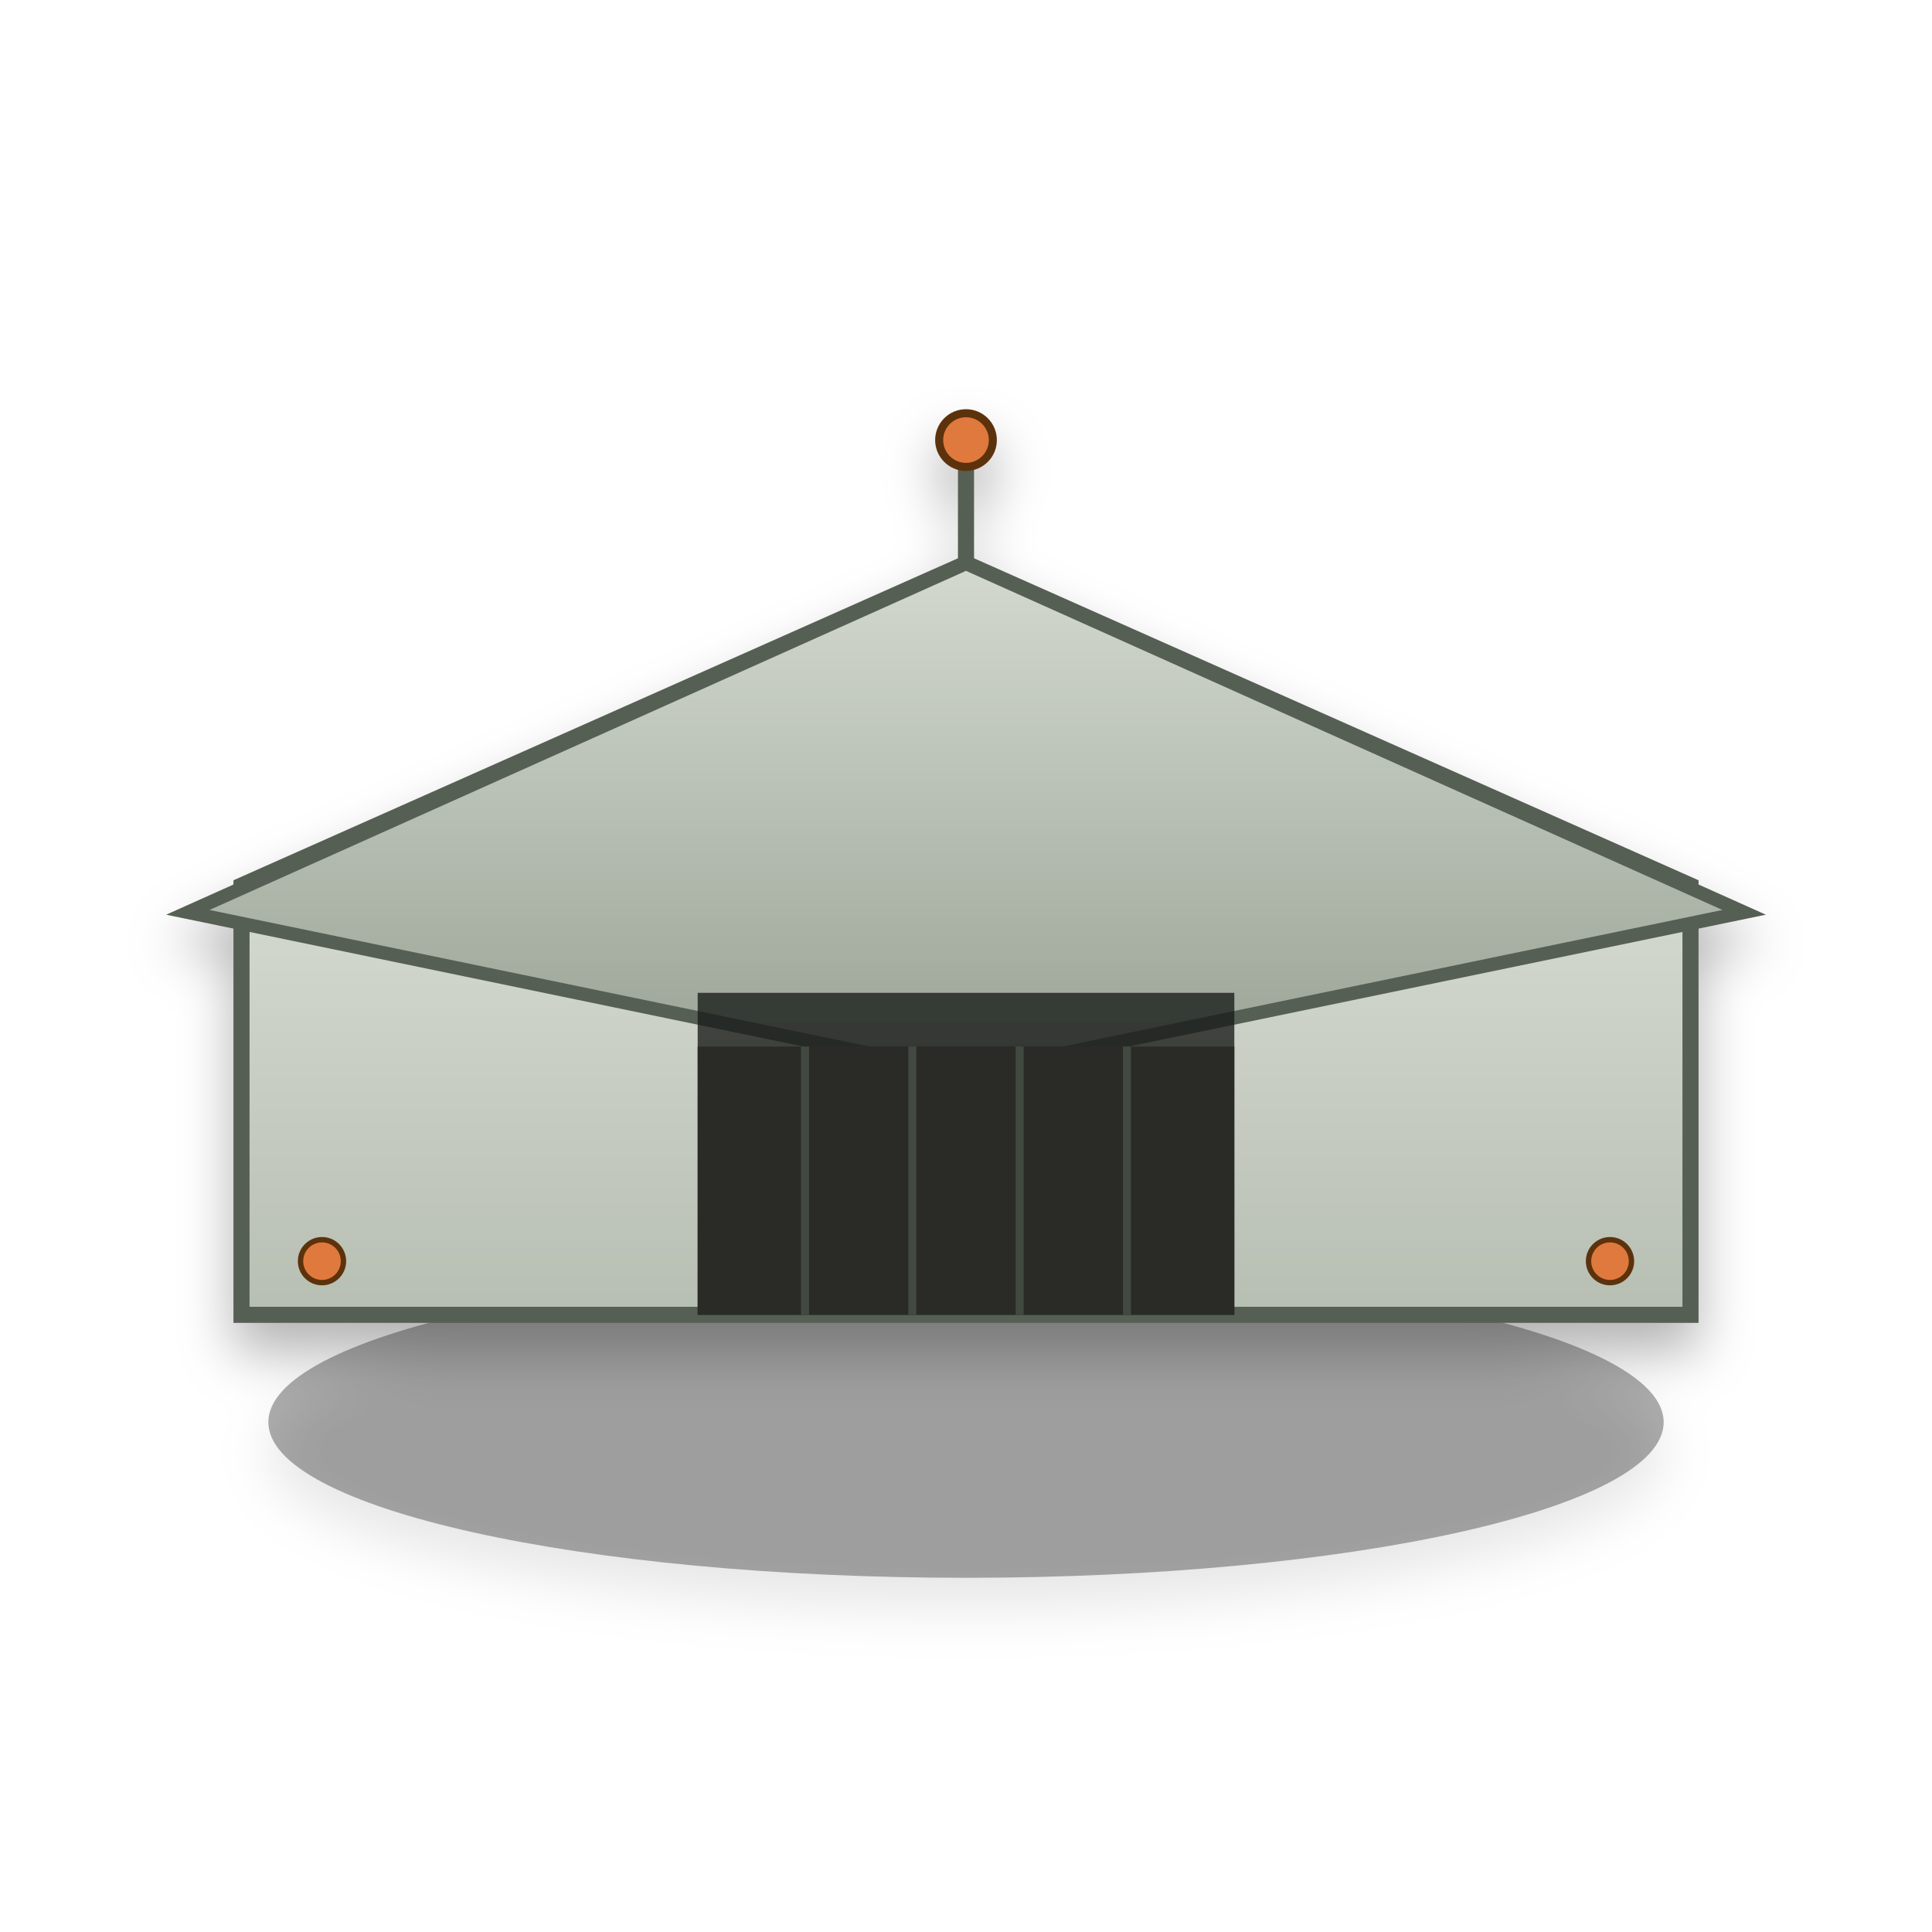
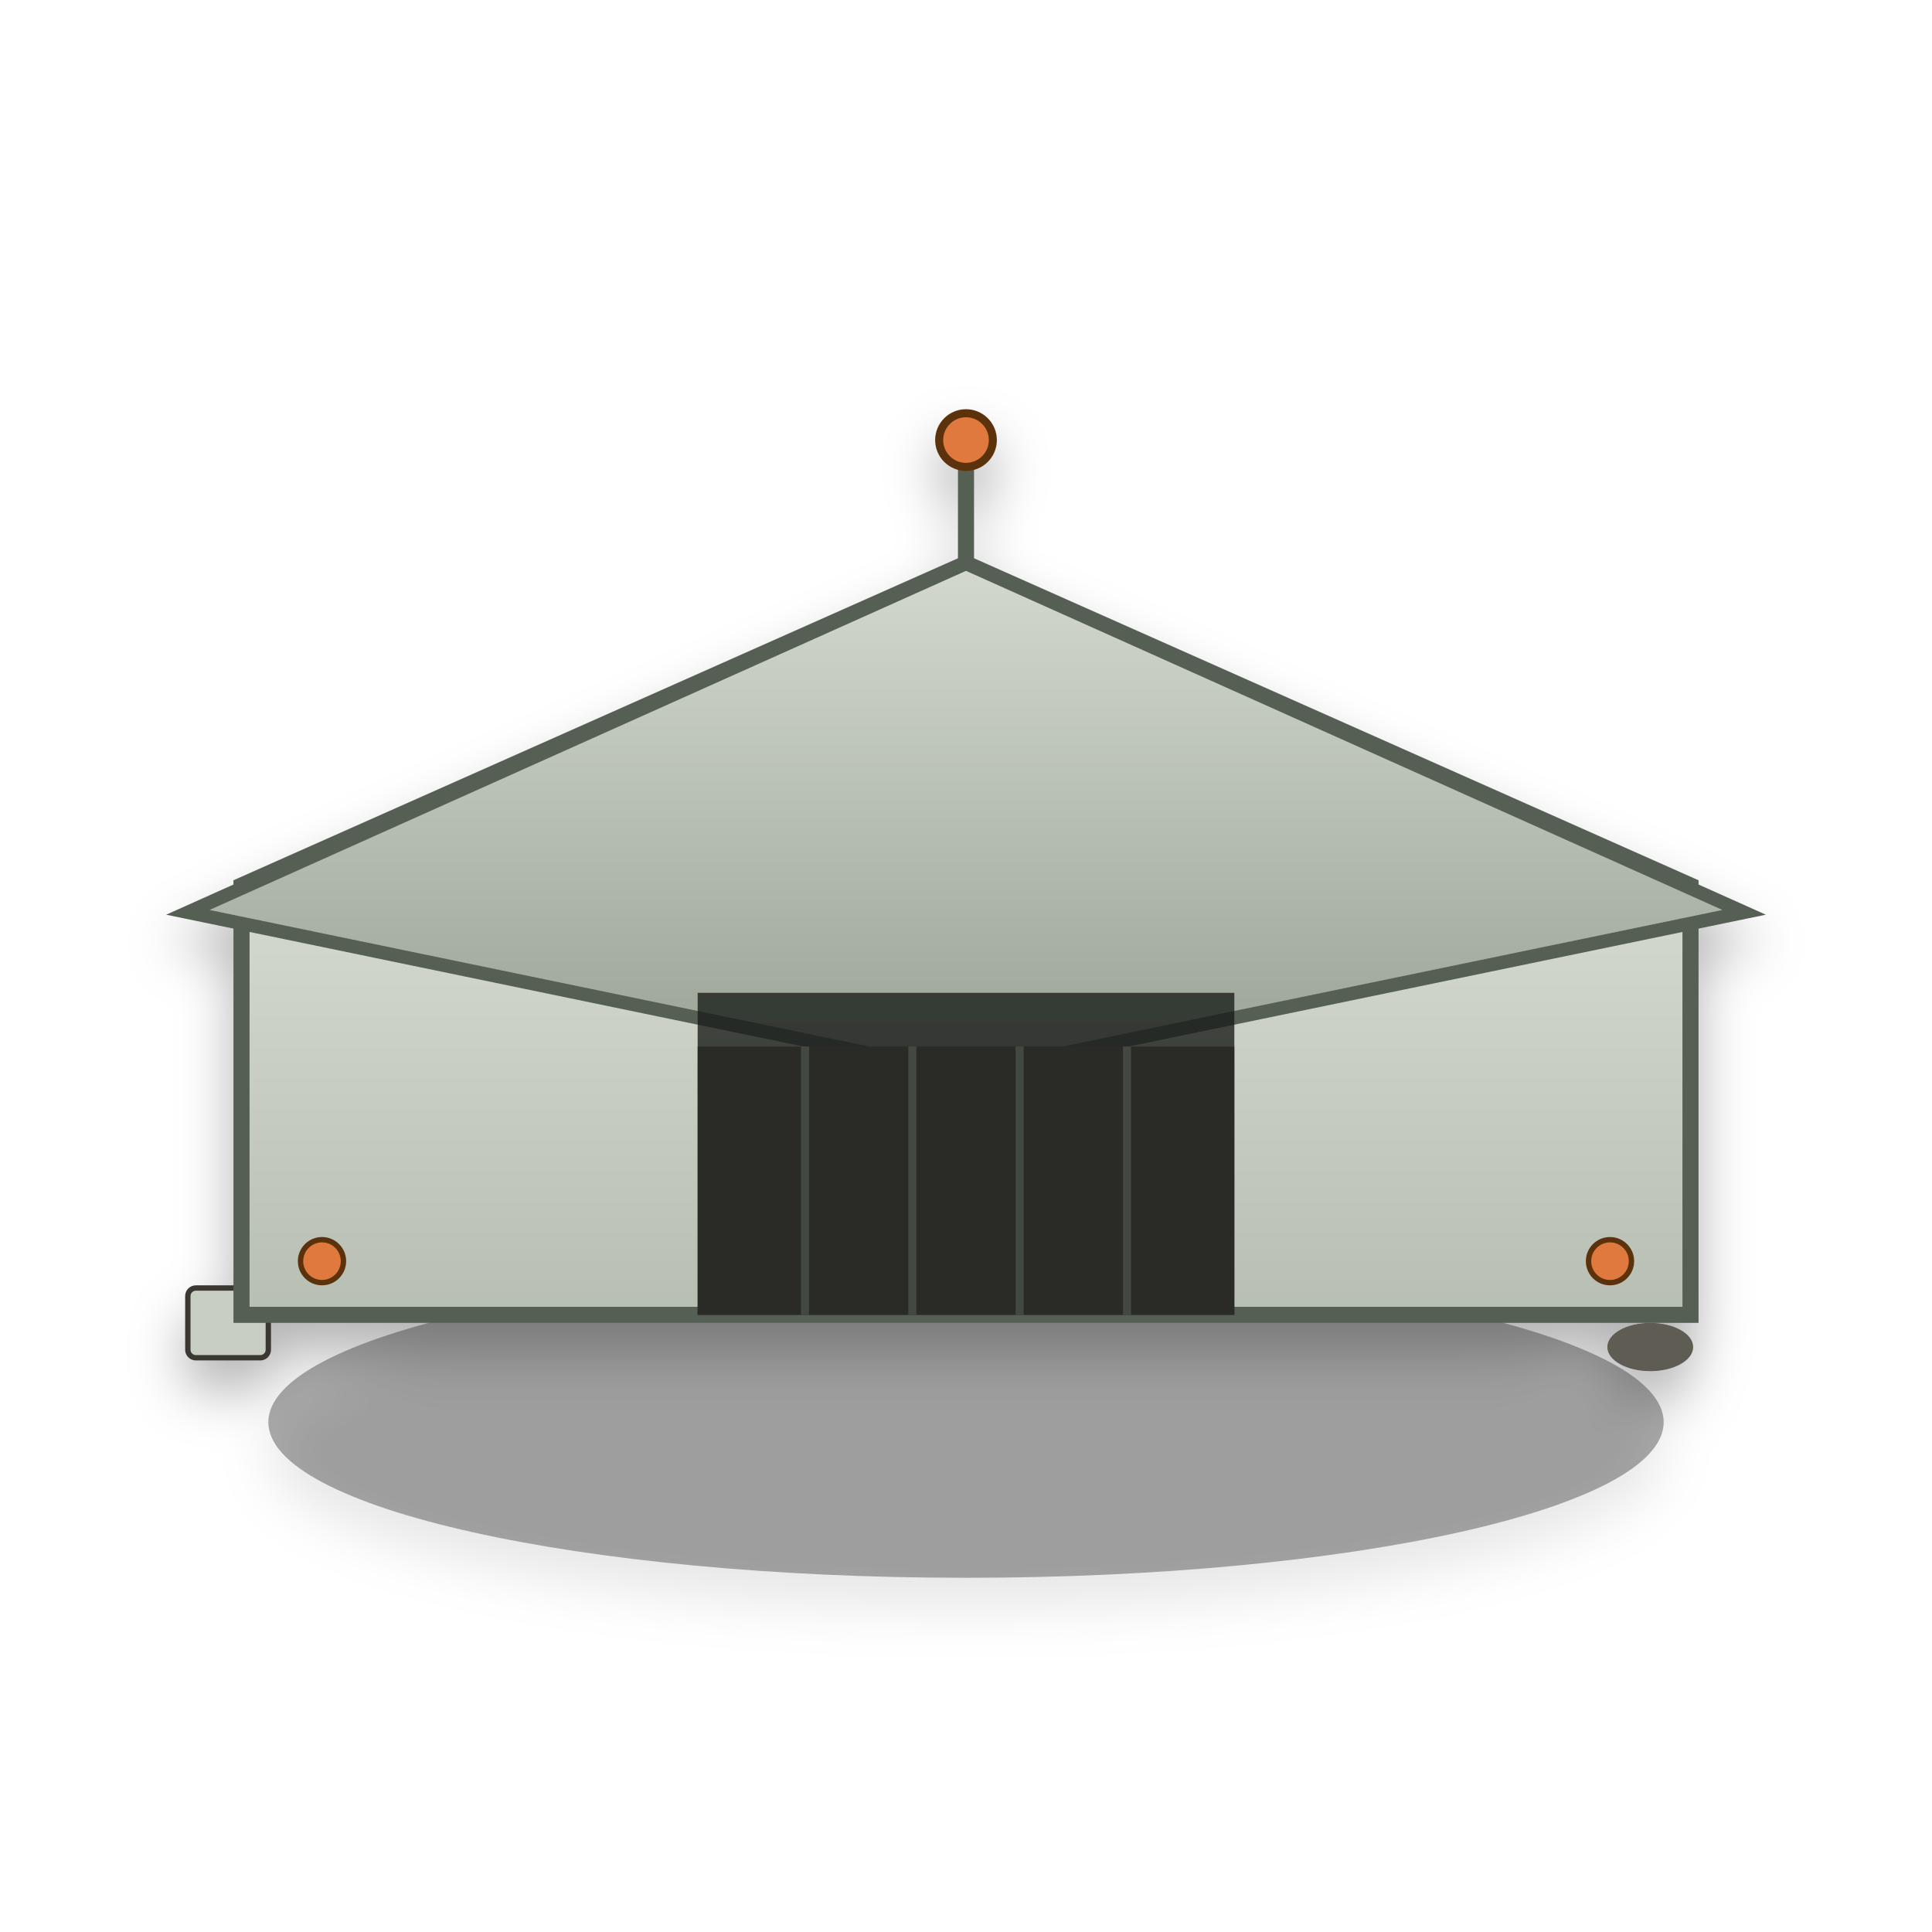
<svg xmlns="http://www.w3.org/2000/svg" viewBox="0 0 720 720">
  <defs>
    <linearGradient id="wsShell" x1="0" y1="0" x2="0" y2="1">
      <stop stop-color="#ecefe9" />
      <stop offset="1" stop-color="#b7beb2" />
    </linearGradient>
    <linearGradient id="wsRoof" x1="0" y1="0" x2="0" y2="1">
      <stop stop-color="#d3d9cf" />
      <stop offset="1" stop-color="#9aa295" />
    </linearGradient>
    <filter id="wsShadow" x="-30%" y="-30%" width="160%" height="160%">
      <feDropShadow dx="0" dy="11" stdDeviation="10" flood-opacity=".3" />
    </filter>
  </defs>
  <g filter="url(#wsShadow)" transform="translate(60 150)">
    <ellipse cx="300" cy="380" rx="260" ry="58" fill="#0d0d0c" opacity=".32" />
+     <g stroke="#3a3730" stroke-width="2">
+       <rect x="10" y="330" width="30" height="26" rx="3" fill="#c9cec5" />
+       <ellipse cx="555" cy="352" rx="16" ry="9" fill="#5f5c53" stroke="none" />
+     </g>
    <path d="M30 340 30 180 300 60 570 180 570 340Z" fill="url(#wsShell)" stroke="#565e53" stroke-width="6" />
    <path d="M10 190 300 60 590 190 300 250Z" fill="url(#wsRoof)" stroke="#565e53" stroke-width="5" />
    <path d="M200 340 200 220 400 220 400 340Z" fill="#1c1e1a" opacity=".8" />
    <path d="M200 340 200 240 400 240 400 340Z" fill="#2a2c27" />
    <g stroke="#565e53" stroke-width="3" opacity=".55">
      <line x1="240" y1="240" x2="240" y2="340" />
      <line x1="280" y1="240" x2="280" y2="340" />
      <line x1="320" y1="240" x2="320" y2="340" />
      <line x1="360" y1="240" x2="360" y2="340" />
    </g>
    <g fill="#e0793c" stroke="#5c3208" stroke-width="2">
      <circle cx="60" cy="320" r="8" />
      <circle cx="540" cy="320" r="8" />
    </g>
    <path d="M300 60 300 20" stroke="#565e53" stroke-width="6" />
    <circle cx="300" cy="14" r="10" fill="#e0793c" stroke="#5c3208" stroke-width="3" />
  </g>
</svg>
